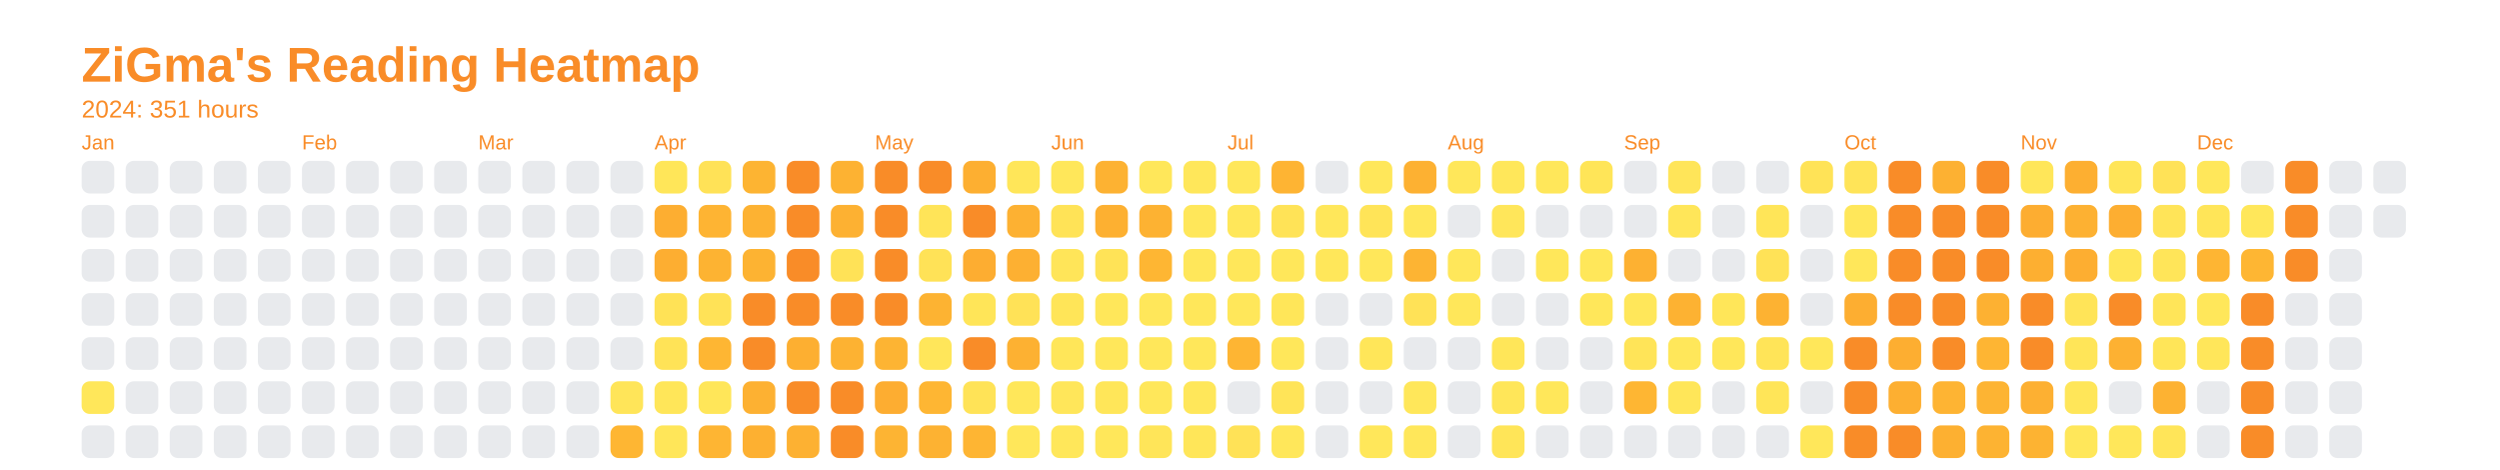
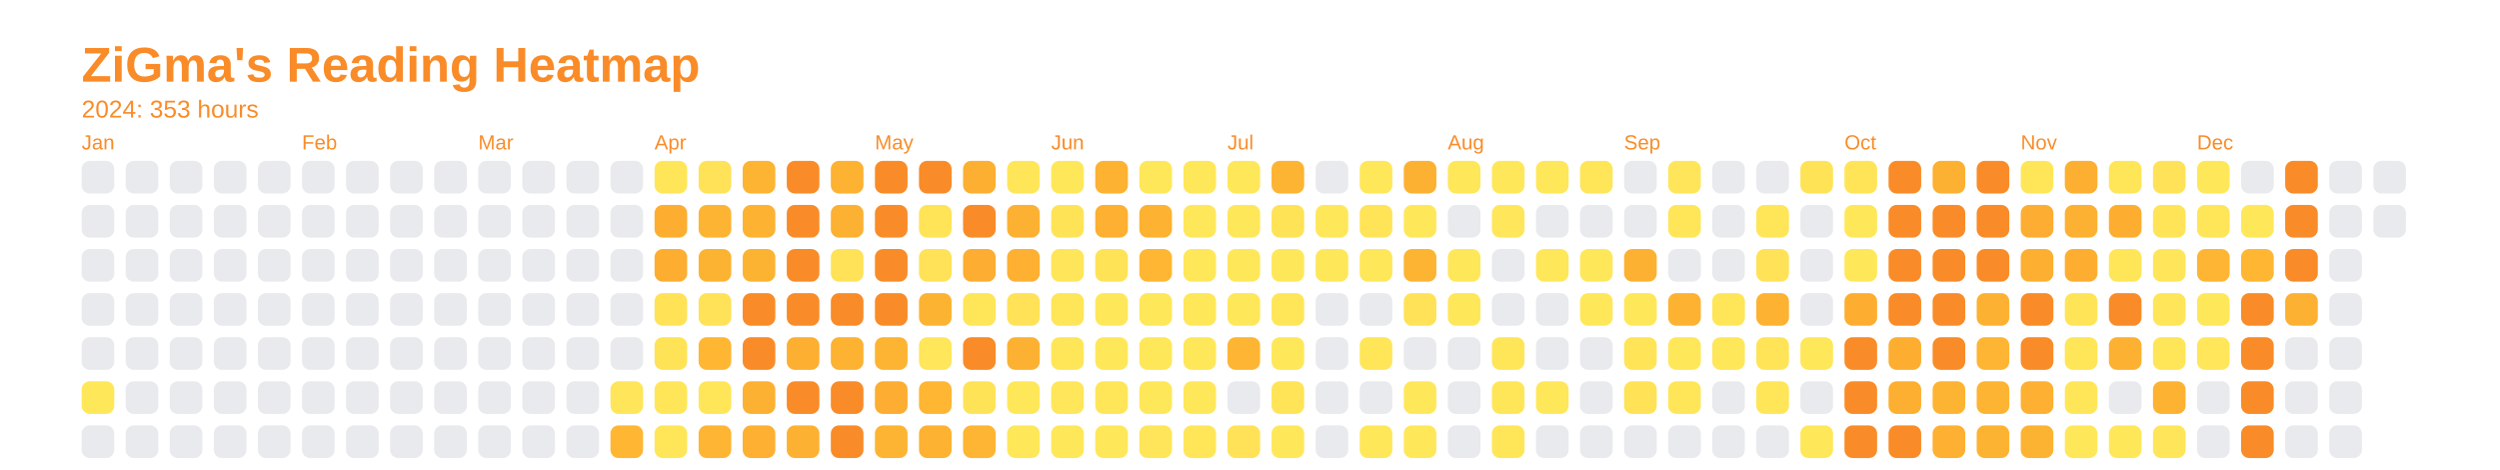
<svg xmlns="http://www.w3.org/2000/svg" baseProfile="full" height="57.5mm" version="1.1" viewBox="0,0,306.2,57.5" width="306.2mm">
  <defs />
  <rect fill="none" height="57.5" width="306.2" x="0" y="0" />
  <text fill="#f98c28" style="font-size:6px; font-family:Arial; font-weight:bold;" x="10" y="10">ZiGma's Reading Heatmap</text>
-   <text fill="#f98c28" style="font-size:3px; font-family:Arial;" x="10" y="14.4">2024: 351 hours</text>
+   <text fill="#f98c28" style="font-size:3px; font-family:Arial;" x="10" y="14.4">2024: 353 hours</text>
  <text fill="#f98c28" style="font-size:2.5px; font-family:Arial" x="10" y="18.3">Jan</text>
  <rect fill="#e8eaed" height="4" rx="1" ry="1" width="4" x="10" y="19.7" />
  <rect fill="#e8eaed" height="4" rx="1" ry="1" width="4" x="10" y="25.1" />
  <rect fill="#e8eaed" height="4" rx="1" ry="1" width="4" x="10" y="30.5" />
  <rect fill="#e8eaed" height="4" rx="1" ry="1" width="4" x="10" y="35.9" />
  <rect fill="#e8eaed" height="4" rx="1" ry="1" width="4" x="10" y="41.3" />
  <rect fill="#ffe75a" height="4" rx="1" ry="1" width="4" x="10" y="46.7" />
  <rect fill="#e8eaed" height="4" rx="1" ry="1" width="4" x="10" y="52.1" />
  <rect fill="#e8eaed" height="4" rx="1" ry="1" width="4" x="15.4" y="19.7" />
  <rect fill="#e8eaed" height="4" rx="1" ry="1" width="4" x="15.4" y="25.1" />
  <rect fill="#e8eaed" height="4" rx="1" ry="1" width="4" x="15.4" y="30.5" />
  <rect fill="#e8eaed" height="4" rx="1" ry="1" width="4" x="15.4" y="35.9" />
  <rect fill="#e8eaed" height="4" rx="1" ry="1" width="4" x="15.4" y="41.3" />
  <rect fill="#e8eaed" height="4" rx="1" ry="1" width="4" x="15.4" y="46.7" />
  <rect fill="#e8eaed" height="4" rx="1" ry="1" width="4" x="15.4" y="52.1" />
  <rect fill="#e8eaed" height="4" rx="1" ry="1" width="4" x="20.8" y="19.7" />
  <rect fill="#e8eaed" height="4" rx="1" ry="1" width="4" x="20.8" y="25.1" />
  <rect fill="#e8eaed" height="4" rx="1" ry="1" width="4" x="20.8" y="30.5" />
  <rect fill="#e8eaed" height="4" rx="1" ry="1" width="4" x="20.8" y="35.9" />
  <rect fill="#e8eaed" height="4" rx="1" ry="1" width="4" x="20.8" y="41.3" />
  <rect fill="#e8eaed" height="4" rx="1" ry="1" width="4" x="20.8" y="46.7" />
  <rect fill="#e8eaed" height="4" rx="1" ry="1" width="4" x="20.8" y="52.1" />
  <rect fill="#e8eaed" height="4" rx="1" ry="1" width="4" x="26.2" y="19.7" />
  <rect fill="#e8eaed" height="4" rx="1" ry="1" width="4" x="26.2" y="25.1" />
  <rect fill="#e8eaed" height="4" rx="1" ry="1" width="4" x="26.2" y="30.5" />
  <rect fill="#e8eaed" height="4" rx="1" ry="1" width="4" x="26.2" y="35.9" />
  <rect fill="#e8eaed" height="4" rx="1" ry="1" width="4" x="26.2" y="41.3" />
  <rect fill="#e8eaed" height="4" rx="1" ry="1" width="4" x="26.2" y="46.7" />
  <rect fill="#e8eaed" height="4" rx="1" ry="1" width="4" x="26.2" y="52.1" />
  <rect fill="#e8eaed" height="4" rx="1" ry="1" width="4" x="31.6" y="19.7" />
  <rect fill="#e8eaed" height="4" rx="1" ry="1" width="4" x="31.6" y="25.1" />
  <rect fill="#e8eaed" height="4" rx="1" ry="1" width="4" x="31.6" y="30.5" />
  <rect fill="#e8eaed" height="4" rx="1" ry="1" width="4" x="31.6" y="35.9" />
  <rect fill="#e8eaed" height="4" rx="1" ry="1" width="4" x="31.6" y="41.3" />
  <rect fill="#e8eaed" height="4" rx="1" ry="1" width="4" x="31.6" y="46.7" />
  <rect fill="#e8eaed" height="4" rx="1" ry="1" width="4" x="31.6" y="52.1" />
  <text fill="#f98c28" style="font-size:2.5px; font-family:Arial" x="37.0" y="18.3">Feb</text>
  <rect fill="#e8eaed" height="4" rx="1" ry="1" width="4" x="37.0" y="19.7" />
  <rect fill="#e8eaed" height="4" rx="1" ry="1" width="4" x="37.0" y="25.1" />
  <rect fill="#e8eaed" height="4" rx="1" ry="1" width="4" x="37.0" y="30.5" />
  <rect fill="#e8eaed" height="4" rx="1" ry="1" width="4" x="37.0" y="35.9" />
  <rect fill="#e8eaed" height="4" rx="1" ry="1" width="4" x="37.0" y="41.3" />
  <rect fill="#e8eaed" height="4" rx="1" ry="1" width="4" x="37.0" y="46.7" />
  <rect fill="#e8eaed" height="4" rx="1" ry="1" width="4" x="37.0" y="52.1" />
  <rect fill="#e8eaed" height="4" rx="1" ry="1" width="4" x="42.4" y="19.7" />
  <rect fill="#e8eaed" height="4" rx="1" ry="1" width="4" x="42.4" y="25.1" />
  <rect fill="#e8eaed" height="4" rx="1" ry="1" width="4" x="42.4" y="30.5" />
  <rect fill="#e8eaed" height="4" rx="1" ry="1" width="4" x="42.4" y="35.9" />
  <rect fill="#e8eaed" height="4" rx="1" ry="1" width="4" x="42.4" y="41.3" />
  <rect fill="#e8eaed" height="4" rx="1" ry="1" width="4" x="42.4" y="46.7" />
  <rect fill="#e8eaed" height="4" rx="1" ry="1" width="4" x="42.4" y="52.1" />
  <rect fill="#e8eaed" height="4" rx="1" ry="1" width="4" x="47.8" y="19.7" />
  <rect fill="#e8eaed" height="4" rx="1" ry="1" width="4" x="47.8" y="25.1" />
  <rect fill="#e8eaed" height="4" rx="1" ry="1" width="4" x="47.8" y="30.5" />
  <rect fill="#e8eaed" height="4" rx="1" ry="1" width="4" x="47.8" y="35.9" />
  <rect fill="#e8eaed" height="4" rx="1" ry="1" width="4" x="47.8" y="41.3" />
  <rect fill="#e8eaed" height="4" rx="1" ry="1" width="4" x="47.8" y="46.7" />
  <rect fill="#e8eaed" height="4" rx="1" ry="1" width="4" x="47.8" y="52.1" />
  <rect fill="#e8eaed" height="4" rx="1" ry="1" width="4" x="53.2" y="19.7" />
  <rect fill="#e8eaed" height="4" rx="1" ry="1" width="4" x="53.2" y="25.1" />
  <rect fill="#e8eaed" height="4" rx="1" ry="1" width="4" x="53.2" y="30.5" />
  <rect fill="#e8eaed" height="4" rx="1" ry="1" width="4" x="53.2" y="35.9" />
  <rect fill="#e8eaed" height="4" rx="1" ry="1" width="4" x="53.2" y="41.3" />
  <rect fill="#e8eaed" height="4" rx="1" ry="1" width="4" x="53.2" y="46.7" />
  <rect fill="#e8eaed" height="4" rx="1" ry="1" width="4" x="53.2" y="52.1" />
  <text fill="#f98c28" style="font-size:2.5px; font-family:Arial" x="58.6" y="18.3">Mar</text>
  <rect fill="#e8eaed" height="4" rx="1" ry="1" width="4" x="58.6" y="19.7" />
  <rect fill="#e8eaed" height="4" rx="1" ry="1" width="4" x="58.6" y="25.1" />
  <rect fill="#e8eaed" height="4" rx="1" ry="1" width="4" x="58.6" y="30.5" />
  <rect fill="#e8eaed" height="4" rx="1" ry="1" width="4" x="58.6" y="35.9" />
  <rect fill="#e8eaed" height="4" rx="1" ry="1" width="4" x="58.6" y="41.3" />
  <rect fill="#e8eaed" height="4" rx="1" ry="1" width="4" x="58.6" y="46.7" />
  <rect fill="#e8eaed" height="4" rx="1" ry="1" width="4" x="58.6" y="52.1" />
  <rect fill="#e8eaed" height="4" rx="1" ry="1" width="4" x="64" y="19.7" />
  <rect fill="#e8eaed" height="4" rx="1" ry="1" width="4" x="64" y="25.1" />
  <rect fill="#e8eaed" height="4" rx="1" ry="1" width="4" x="64" y="30.5" />
  <rect fill="#e8eaed" height="4" rx="1" ry="1" width="4" x="64" y="35.9" />
  <rect fill="#e8eaed" height="4" rx="1" ry="1" width="4" x="64" y="41.3" />
  <rect fill="#e8eaed" height="4" rx="1" ry="1" width="4" x="64" y="46.7" />
  <rect fill="#e8eaed" height="4" rx="1" ry="1" width="4" x="64" y="52.1" />
  <rect fill="#e8eaed" height="4" rx="1" ry="1" width="4" x="69.4" y="19.7" />
  <rect fill="#e8eaed" height="4" rx="1" ry="1" width="4" x="69.4" y="25.1" />
  <rect fill="#e8eaed" height="4" rx="1" ry="1" width="4" x="69.4" y="30.5" />
  <rect fill="#e8eaed" height="4" rx="1" ry="1" width="4" x="69.4" y="35.9" />
  <rect fill="#e8eaed" height="4" rx="1" ry="1" width="4" x="69.4" y="41.3" />
  <rect fill="#e8eaed" height="4" rx="1" ry="1" width="4" x="69.4" y="46.7" />
  <rect fill="#e8eaed" height="4" rx="1" ry="1" width="4" x="69.4" y="52.1" />
  <rect fill="#e8eaed" height="4" rx="1" ry="1" width="4" x="74.8" y="19.7" />
  <rect fill="#e8eaed" height="4" rx="1" ry="1" width="4" x="74.8" y="25.1" />
  <rect fill="#e8eaed" height="4" rx="1" ry="1" width="4" x="74.8" y="30.5" />
  <rect fill="#e8eaed" height="4" rx="1" ry="1" width="4" x="74.8" y="35.9" />
  <rect fill="#e8eaed" height="4" rx="1" ry="1" width="4" x="74.8" y="41.3" />
  <rect fill="#ffe559" height="4" rx="1" ry="1" width="4" x="74.8" y="46.7" />
  <rect fill="#feb633" height="4" rx="1" ry="1" width="4" x="74.8" y="52.1" />
  <text fill="#f98c28" style="font-size:2.5px; font-family:Arial" x="80.2" y="18.3">Apr</text>
  <rect fill="#ffe659" height="4" rx="1" ry="1" width="4" x="80.2" y="19.7" />
  <rect fill="#fdae31" height="4" rx="1" ry="1" width="4" x="80.2" y="25.1" />
  <rect fill="#fdae31" height="4" rx="1" ry="1" width="4" x="80.2" y="30.5" />
  <rect fill="#ffe256" height="4" rx="1" ry="1" width="4" x="80.2" y="35.9" />
  <rect fill="#ffe357" height="4" rx="1" ry="1" width="4" x="80.2" y="41.3" />
  <rect fill="#ffe659" height="4" rx="1" ry="1" width="4" x="80.2" y="46.7" />
  <rect fill="#ffe659" height="4" rx="1" ry="1" width="4" x="80.2" y="52.1" />
  <rect fill="#ffe257" height="4" rx="1" ry="1" width="4" x="85.6" y="19.7" />
  <rect fill="#feb433" height="4" rx="1" ry="1" width="4" x="85.6" y="25.1" />
  <rect fill="#fdb332" height="4" rx="1" ry="1" width="4" x="85.6" y="30.5" />
  <rect fill="#ffe257" height="4" rx="1" ry="1" width="4" x="85.6" y="35.9" />
  <rect fill="#feb633" height="4" rx="1" ry="1" width="4" x="85.6" y="41.3" />
  <rect fill="#ffe659" height="4" rx="1" ry="1" width="4" x="85.6" y="46.7" />
  <rect fill="#feb533" height="4" rx="1" ry="1" width="4" x="85.6" y="52.1" />
  <rect fill="#fdb432" height="4" rx="1" ry="1" width="4" x="91" y="19.7" />
  <rect fill="#fdb232" height="4" rx="1" ry="1" width="4" x="91" y="25.1" />
  <rect fill="#fdb332" height="4" rx="1" ry="1" width="4" x="91" y="30.5" />
  <rect fill="#f98c28" height="4" rx="1" ry="1" width="4" x="91" y="35.9" />
  <rect fill="#f98c28" height="4" rx="1" ry="1" width="4" x="91" y="41.3" />
  <rect fill="#fdb132" height="4" rx="1" ry="1" width="4" x="91" y="46.7" />
  <rect fill="#fdb031" height="4" rx="1" ry="1" width="4" x="91" y="52.1" />
  <rect fill="#f98c28" height="4" rx="1" ry="1" width="4" x="96.4" y="19.7" />
  <rect fill="#f98c28" height="4" rx="1" ry="1" width="4" x="96.4" y="25.1" />
  <rect fill="#f98c28" height="4" rx="1" ry="1" width="4" x="96.4" y="30.5" />
  <rect fill="#f98c28" height="4" rx="1" ry="1" width="4" x="96.4" y="35.9" />
  <rect fill="#fdaf31" height="4" rx="1" ry="1" width="4" x="96.4" y="41.3" />
  <rect fill="#f98c28" height="4" rx="1" ry="1" width="4" x="96.4" y="46.7" />
  <rect fill="#fdb132" height="4" rx="1" ry="1" width="4" x="96.4" y="52.1" />
  <rect fill="#fdb232" height="4" rx="1" ry="1" width="4" x="101.8" y="19.7" />
  <rect fill="#fdb132" height="4" rx="1" ry="1" width="4" x="101.8" y="25.1" />
  <rect fill="#ffe257" height="4" rx="1" ry="1" width="4" x="101.8" y="30.5" />
  <rect fill="#f98c28" height="4" rx="1" ry="1" width="4" x="101.8" y="35.9" />
  <rect fill="#fdb232" height="4" rx="1" ry="1" width="4" x="101.8" y="41.3" />
  <rect fill="#f98c28" height="4" rx="1" ry="1" width="4" x="101.8" y="46.7" />
  <rect fill="#f98c28" height="4" rx="1" ry="1" width="4" x="101.8" y="52.1" />
  <text fill="#f98c28" style="font-size:2.5px; font-family:Arial" x="107.2" y="18.3">May</text>
  <rect fill="#f98c28" height="4" rx="1" ry="1" width="4" x="107.2" y="19.7" />
  <rect fill="#f98c28" height="4" rx="1" ry="1" width="4" x="107.2" y="25.1" />
  <rect fill="#f98c28" height="4" rx="1" ry="1" width="4" x="107.2" y="30.5" />
  <rect fill="#f98c28" height="4" rx="1" ry="1" width="4" x="107.2" y="35.9" />
  <rect fill="#fdb433" height="4" rx="1" ry="1" width="4" x="107.2" y="41.3" />
  <rect fill="#fdad31" height="4" rx="1" ry="1" width="4" x="107.2" y="46.7" />
  <rect fill="#fdb433" height="4" rx="1" ry="1" width="4" x="107.2" y="52.1" />
  <rect fill="#f98c28" height="4" rx="1" ry="1" width="4" x="112.6" y="19.7" />
  <rect fill="#ffe458" height="4" rx="1" ry="1" width="4" x="112.6" y="25.1" />
  <rect fill="#ffe257" height="4" rx="1" ry="1" width="4" x="112.6" y="30.5" />
  <rect fill="#fdb332" height="4" rx="1" ry="1" width="4" x="112.6" y="35.9" />
  <rect fill="#ffe65a" height="4" rx="1" ry="1" width="4" x="112.6" y="41.3" />
  <rect fill="#feb633" height="4" rx="1" ry="1" width="4" x="112.6" y="46.7" />
  <rect fill="#fdb232" height="4" rx="1" ry="1" width="4" x="112.6" y="52.1" />
  <rect fill="#fdaf31" height="4" rx="1" ry="1" width="4" x="118" y="19.7" />
  <rect fill="#f98c28" height="4" rx="1" ry="1" width="4" x="118" y="25.1" />
  <rect fill="#fdad31" height="4" rx="1" ry="1" width="4" x="118" y="30.5" />
  <rect fill="#ffe558" height="4" rx="1" ry="1" width="4" x="118" y="35.9" />
  <rect fill="#f98c28" height="4" rx="1" ry="1" width="4" x="118" y="41.3" />
  <rect fill="#ffe357" height="4" rx="1" ry="1" width="4" x="118" y="46.7" />
  <rect fill="#feb533" height="4" rx="1" ry="1" width="4" x="118" y="52.1" />
  <rect fill="#ffe659" height="4" rx="1" ry="1" width="4" x="123.4" y="19.7" />
  <rect fill="#fdb132" height="4" rx="1" ry="1" width="4" x="123.4" y="25.1" />
  <rect fill="#fdb032" height="4" rx="1" ry="1" width="4" x="123.4" y="30.5" />
  <rect fill="#ffe257" height="4" rx="1" ry="1" width="4" x="123.4" y="35.9" />
  <rect fill="#fdb132" height="4" rx="1" ry="1" width="4" x="123.4" y="41.3" />
  <rect fill="#ffe75a" height="4" rx="1" ry="1" width="4" x="123.4" y="46.7" />
  <rect fill="#ffe75a" height="4" rx="1" ry="1" width="4" x="123.4" y="52.1" />
  <text fill="#f98c28" style="font-size:2.5px; font-family:Arial" x="128.8" y="18.3">Jun</text>
  <rect fill="#ffe75a" height="4" rx="1" ry="1" width="4" x="128.8" y="19.7" />
  <rect fill="#ffe357" height="4" rx="1" ry="1" width="4" x="128.8" y="25.1" />
  <rect fill="#ffe559" height="4" rx="1" ry="1" width="4" x="128.8" y="30.5" />
  <rect fill="#ffe558" height="4" rx="1" ry="1" width="4" x="128.8" y="35.9" />
  <rect fill="#ffe659" height="4" rx="1" ry="1" width="4" x="128.8" y="41.3" />
  <rect fill="#ffe65a" height="4" rx="1" ry="1" width="4" x="128.8" y="46.7" />
  <rect fill="#ffe75a" height="4" rx="1" ry="1" width="4" x="128.8" y="52.1" />
  <rect fill="#fdb232" height="4" rx="1" ry="1" width="4" x="134.2" y="19.7" />
  <rect fill="#fdb031" height="4" rx="1" ry="1" width="4" x="134.2" y="25.1" />
  <rect fill="#ffe357" height="4" rx="1" ry="1" width="4" x="134.2" y="30.5" />
  <rect fill="#ffe75a" height="4" rx="1" ry="1" width="4" x="134.2" y="35.9" />
  <rect fill="#ffe75a" height="4" rx="1" ry="1" width="4" x="134.2" y="41.3" />
  <rect fill="#ffe659" height="4" rx="1" ry="1" width="4" x="134.2" y="46.7" />
  <rect fill="#ffe75a" height="4" rx="1" ry="1" width="4" x="134.2" y="52.1" />
  <rect fill="#ffe75a" height="4" rx="1" ry="1" width="4" x="139.6" y="19.7" />
  <rect fill="#fdb232" height="4" rx="1" ry="1" width="4" x="139.6" y="25.1" />
  <rect fill="#feb633" height="4" rx="1" ry="1" width="4" x="139.6" y="30.5" />
  <rect fill="#ffe75a" height="4" rx="1" ry="1" width="4" x="139.6" y="35.9" />
  <rect fill="#ffe75a" height="4" rx="1" ry="1" width="4" x="139.6" y="41.3" />
  <rect fill="#ffe75a" height="4" rx="1" ry="1" width="4" x="139.6" y="46.7" />
  <rect fill="#ffe559" height="4" rx="1" ry="1" width="4" x="139.6" y="52.1" />
  <rect fill="#ffe75a" height="4" rx="1" ry="1" width="4" x="145" y="19.7" />
  <rect fill="#ffe75a" height="4" rx="1" ry="1" width="4" x="145" y="25.1" />
  <rect fill="#ffe75a" height="4" rx="1" ry="1" width="4" x="145" y="30.5" />
  <rect fill="#ffe75a" height="4" rx="1" ry="1" width="4" x="145" y="35.9" />
  <rect fill="#ffe75a" height="4" rx="1" ry="1" width="4" x="145" y="41.3" />
  <rect fill="#ffe75a" height="4" rx="1" ry="1" width="4" x="145" y="46.7" />
  <rect fill="#ffe659" height="4" rx="1" ry="1" width="4" x="145" y="52.1" />
  <text fill="#f98c28" style="font-size:2.5px; font-family:Arial" x="150.4" y="18.3">Jul</text>
  <rect fill="#ffe75a" height="4" rx="1" ry="1" width="4" x="150.4" y="19.7" />
  <rect fill="#ffe75a" height="4" rx="1" ry="1" width="4" x="150.4" y="25.1" />
  <rect fill="#ffe75a" height="4" rx="1" ry="1" width="4" x="150.4" y="30.5" />
  <rect fill="#ffe75a" height="4" rx="1" ry="1" width="4" x="150.4" y="35.9" />
  <rect fill="#feb533" height="4" rx="1" ry="1" width="4" x="150.4" y="41.3" />
  <rect fill="#e8eaed" height="4" rx="1" ry="1" width="4" x="150.4" y="46.7" />
  <rect fill="#ffe257" height="4" rx="1" ry="1" width="4" x="150.4" y="52.1" />
  <rect fill="#feb433" height="4" rx="1" ry="1" width="4" x="155.8" y="19.7" />
  <rect fill="#ffe357" height="4" rx="1" ry="1" width="4" x="155.8" y="25.1" />
  <rect fill="#ffe75a" height="4" rx="1" ry="1" width="4" x="155.8" y="30.5" />
  <rect fill="#ffe659" height="4" rx="1" ry="1" width="4" x="155.8" y="35.9" />
  <rect fill="#ffe75a" height="4" rx="1" ry="1" width="4" x="155.8" y="41.3" />
  <rect fill="#ffe458" height="4" rx="1" ry="1" width="4" x="155.8" y="46.7" />
  <rect fill="#ffe75a" height="4" rx="1" ry="1" width="4" x="155.8" y="52.1" />
  <rect fill="#e8eaed" height="4" rx="1" ry="1" width="4" x="161.2" y="19.7" />
  <rect fill="#ffe75a" height="4" rx="1" ry="1" width="4" x="161.2" y="25.1" />
  <rect fill="#ffe75a" height="4" rx="1" ry="1" width="4" x="161.2" y="30.5" />
  <rect fill="#e8eaed" height="4" rx="1" ry="1" width="4" x="161.2" y="35.9" />
  <rect fill="#e8eaed" height="4" rx="1" ry="1" width="4" x="161.2" y="41.3" />
  <rect fill="#e8eaed" height="4" rx="1" ry="1" width="4" x="161.2" y="46.7" />
  <rect fill="#e8eaed" height="4" rx="1" ry="1" width="4" x="161.2" y="52.1" />
  <rect fill="#ffe75a" height="4" rx="1" ry="1" width="4" x="166.6" y="19.7" />
  <rect fill="#ffe458" height="4" rx="1" ry="1" width="4" x="166.6" y="25.1" />
  <rect fill="#ffe75a" height="4" rx="1" ry="1" width="4" x="166.6" y="30.5" />
  <rect fill="#e8eaed" height="4" rx="1" ry="1" width="4" x="166.6" y="35.9" />
  <rect fill="#ffe659" height="4" rx="1" ry="1" width="4" x="166.6" y="41.3" />
  <rect fill="#e8eaed" height="4" rx="1" ry="1" width="4" x="166.6" y="46.7" />
  <rect fill="#ffe75a" height="4" rx="1" ry="1" width="4" x="166.6" y="52.1" />
  <rect fill="#fdb132" height="4" rx="1" ry="1" width="4" x="172" y="19.7" />
  <rect fill="#ffe75a" height="4" rx="1" ry="1" width="4" x="172" y="25.1" />
  <rect fill="#fdb433" height="4" rx="1" ry="1" width="4" x="172" y="30.5" />
  <rect fill="#ffe257" height="4" rx="1" ry="1" width="4" x="172" y="35.9" />
  <rect fill="#e8eaed" height="4" rx="1" ry="1" width="4" x="172" y="41.3" />
  <rect fill="#ffe75a" height="4" rx="1" ry="1" width="4" x="172" y="46.7" />
  <rect fill="#ffe75a" height="4" rx="1" ry="1" width="4" x="172" y="52.1" />
  <text fill="#f98c28" style="font-size:2.5px; font-family:Arial" x="177.4" y="18.3">Aug</text>
  <rect fill="#ffe75a" height="4" rx="1" ry="1" width="4" x="177.4" y="19.7" />
  <rect fill="#e8eaed" height="4" rx="1" ry="1" width="4" x="177.4" y="25.1" />
  <rect fill="#ffe75a" height="4" rx="1" ry="1" width="4" x="177.4" y="30.5" />
  <rect fill="#ffe75a" height="4" rx="1" ry="1" width="4" x="177.4" y="35.9" />
  <rect fill="#e8eaed" height="4" rx="1" ry="1" width="4" x="177.4" y="41.3" />
  <rect fill="#e8eaed" height="4" rx="1" ry="1" width="4" x="177.4" y="46.7" />
  <rect fill="#e8eaed" height="4" rx="1" ry="1" width="4" x="177.4" y="52.1" />
  <rect fill="#ffe75a" height="4" rx="1" ry="1" width="4" x="182.8" y="19.7" />
  <rect fill="#ffe65a" height="4" rx="1" ry="1" width="4" x="182.8" y="25.1" />
  <rect fill="#e8eaed" height="4" rx="1" ry="1" width="4" x="182.8" y="30.5" />
  <rect fill="#e8eaed" height="4" rx="1" ry="1" width="4" x="182.8" y="35.9" />
  <rect fill="#ffe659" height="4" rx="1" ry="1" width="4" x="182.8" y="41.3" />
  <rect fill="#ffe659" height="4" rx="1" ry="1" width="4" x="182.8" y="46.7" />
  <rect fill="#ffe558" height="4" rx="1" ry="1" width="4" x="182.8" y="52.1" />
  <rect fill="#ffe75a" height="4" rx="1" ry="1" width="4" x="188.2" y="19.7" />
  <rect fill="#e8eaed" height="4" rx="1" ry="1" width="4" x="188.2" y="25.1" />
  <rect fill="#ffe75a" height="4" rx="1" ry="1" width="4" x="188.2" y="30.5" />
  <rect fill="#e8eaed" height="4" rx="1" ry="1" width="4" x="188.2" y="35.9" />
  <rect fill="#e8eaed" height="4" rx="1" ry="1" width="4" x="188.2" y="41.3" />
  <rect fill="#ffe75a" height="4" rx="1" ry="1" width="4" x="188.2" y="46.7" />
  <rect fill="#e8eaed" height="4" rx="1" ry="1" width="4" x="188.2" y="52.1" />
  <rect fill="#ffe558" height="4" rx="1" ry="1" width="4" x="193.6" y="19.7" />
  <rect fill="#e8eaed" height="4" rx="1" ry="1" width="4" x="193.6" y="25.1" />
  <rect fill="#ffe75a" height="4" rx="1" ry="1" width="4" x="193.6" y="30.5" />
  <rect fill="#ffe75a" height="4" rx="1" ry="1" width="4" x="193.6" y="35.9" />
  <rect fill="#e8eaed" height="4" rx="1" ry="1" width="4" x="193.6" y="41.3" />
  <rect fill="#e8eaed" height="4" rx="1" ry="1" width="4" x="193.6" y="46.7" />
  <rect fill="#e8eaed" height="4" rx="1" ry="1" width="4" x="193.6" y="52.1" />
  <text fill="#f98c28" style="font-size:2.5px; font-family:Arial" x="199" y="18.3">Sep</text>
  <rect fill="#e8eaed" height="4" rx="1" ry="1" width="4" x="199" y="19.7" />
  <rect fill="#e8eaed" height="4" rx="1" ry="1" width="4" x="199" y="25.1" />
  <rect fill="#fdb132" height="4" rx="1" ry="1" width="4" x="199" y="30.5" />
  <rect fill="#ffe75a" height="4" rx="1" ry="1" width="4" x="199" y="35.9" />
  <rect fill="#ffe458" height="4" rx="1" ry="1" width="4" x="199" y="41.3" />
-   <rect fill="#feb633" height="4" rx="1" ry="1" width="4" x="199" y="46.7" />
+   <rect fill="#ffe256" height="4" rx="1" ry="1" width="4" x="199" y="46.7" />
  <rect fill="#e8eaed" height="4" rx="1" ry="1" width="4" x="199" y="52.1" />
  <rect fill="#ffe559" height="4" rx="1" ry="1" width="4" x="204.4" y="19.7" />
  <rect fill="#ffe659" height="4" rx="1" ry="1" width="4" x="204.4" y="25.1" />
  <rect fill="#e8eaed" height="4" rx="1" ry="1" width="4" x="204.4" y="30.5" />
  <rect fill="#fdb232" height="4" rx="1" ry="1" width="4" x="204.4" y="35.9" />
  <rect fill="#ffe75a" height="4" rx="1" ry="1" width="4" x="204.4" y="41.3" />
  <rect fill="#ffe659" height="4" rx="1" ry="1" width="4" x="204.4" y="46.7" />
  <rect fill="#e8eaed" height="4" rx="1" ry="1" width="4" x="204.4" y="52.1" />
  <rect fill="#e8eaed" height="4" rx="1" ry="1" width="4" x="209.8" y="19.7" />
  <rect fill="#e8eaed" height="4" rx="1" ry="1" width="4" x="209.8" y="25.1" />
  <rect fill="#e8eaed" height="4" rx="1" ry="1" width="4" x="209.8" y="30.5" />
  <rect fill="#ffe659" height="4" rx="1" ry="1" width="4" x="209.8" y="35.9" />
  <rect fill="#ffe75a" height="4" rx="1" ry="1" width="4" x="209.8" y="41.3" />
  <rect fill="#e8eaed" height="4" rx="1" ry="1" width="4" x="209.8" y="46.7" />
  <rect fill="#e8eaed" height="4" rx="1" ry="1" width="4" x="209.8" y="52.1" />
  <rect fill="#e8eaed" height="4" rx="1" ry="1" width="4" x="215.2" y="19.7" />
  <rect fill="#ffe558" height="4" rx="1" ry="1" width="4" x="215.2" y="25.1" />
  <rect fill="#ffe257" height="4" rx="1" ry="1" width="4" x="215.2" y="30.5" />
  <rect fill="#fdb232" height="4" rx="1" ry="1" width="4" x="215.2" y="35.9" />
  <rect fill="#ffe458" height="4" rx="1" ry="1" width="4" x="215.2" y="41.3" />
  <rect fill="#ffe558" height="4" rx="1" ry="1" width="4" x="215.2" y="46.7" />
  <rect fill="#e8eaed" height="4" rx="1" ry="1" width="4" x="215.2" y="52.1" />
  <rect fill="#ffe357" height="4" rx="1" ry="1" width="4" x="220.6" y="19.7" />
  <rect fill="#e8eaed" height="4" rx="1" ry="1" width="4" x="220.6" y="25.1" />
  <rect fill="#e8eaed" height="4" rx="1" ry="1" width="4" x="220.6" y="30.5" />
  <rect fill="#e8eaed" height="4" rx="1" ry="1" width="4" x="220.6" y="35.9" />
  <rect fill="#ffe75a" height="4" rx="1" ry="1" width="4" x="220.6" y="41.3" />
  <rect fill="#e8eaed" height="4" rx="1" ry="1" width="4" x="220.6" y="46.7" />
  <rect fill="#ffe75a" height="4" rx="1" ry="1" width="4" x="220.6" y="52.1" />
  <text fill="#f98c28" style="font-size:2.5px; font-family:Arial" x="226" y="18.3">Oct</text>
  <rect fill="#ffe458" height="4" rx="1" ry="1" width="4" x="226" y="19.7" />
  <rect fill="#ffe75a" height="4" rx="1" ry="1" width="4" x="226" y="25.1" />
  <rect fill="#ffe75a" height="4" rx="1" ry="1" width="4" x="226" y="30.5" />
  <rect fill="#fdae31" height="4" rx="1" ry="1" width="4" x="226" y="35.9" />
  <rect fill="#f98c28" height="4" rx="1" ry="1" width="4" x="226" y="41.3" />
  <rect fill="#f98c28" height="4" rx="1" ry="1" width="4" x="226" y="46.7" />
  <rect fill="#f98c28" height="4" rx="1" ry="1" width="4" x="226" y="52.1" />
  <rect fill="#f98c28" height="4" rx="1" ry="1" width="4" x="231.4" y="19.7" />
  <rect fill="#f98c28" height="4" rx="1" ry="1" width="4" x="231.4" y="25.1" />
  <rect fill="#f98c28" height="4" rx="1" ry="1" width="4" x="231.4" y="30.5" />
  <rect fill="#f98c28" height="4" rx="1" ry="1" width="4" x="231.4" y="35.9" />
  <rect fill="#fdae31" height="4" rx="1" ry="1" width="4" x="231.4" y="41.3" />
  <rect fill="#fdaf31" height="4" rx="1" ry="1" width="4" x="231.4" y="46.7" />
  <rect fill="#f98c28" height="4" rx="1" ry="1" width="4" x="231.4" y="52.1" />
  <rect fill="#fdb132" height="4" rx="1" ry="1" width="4" x="236.8" y="19.7" />
  <rect fill="#f98c28" height="4" rx="1" ry="1" width="4" x="236.8" y="25.1" />
  <rect fill="#f98c28" height="4" rx="1" ry="1" width="4" x="236.8" y="30.5" />
  <rect fill="#f98c28" height="4" rx="1" ry="1" width="4" x="236.8" y="35.9" />
  <rect fill="#f98c28" height="4" rx="1" ry="1" width="4" x="236.8" y="41.3" />
  <rect fill="#feb433" height="4" rx="1" ry="1" width="4" x="236.8" y="46.7" />
  <rect fill="#fdb031" height="4" rx="1" ry="1" width="4" x="236.8" y="52.1" />
  <rect fill="#f98c28" height="4" rx="1" ry="1" width="4" x="242.2" y="19.7" />
  <rect fill="#f98c28" height="4" rx="1" ry="1" width="4" x="242.2" y="25.1" />
  <rect fill="#f98c28" height="4" rx="1" ry="1" width="4" x="242.2" y="30.5" />
  <rect fill="#fdb132" height="4" rx="1" ry="1" width="4" x="242.2" y="35.9" />
  <rect fill="#feb533" height="4" rx="1" ry="1" width="4" x="242.2" y="41.3" />
  <rect fill="#fdb433" height="4" rx="1" ry="1" width="4" x="242.2" y="46.7" />
  <rect fill="#fdb332" height="4" rx="1" ry="1" width="4" x="242.2" y="52.1" />
  <text fill="#f98c28" style="font-size:2.5px; font-family:Arial" x="247.6" y="18.3">Nov</text>
  <rect fill="#ffe659" height="4" rx="1" ry="1" width="4" x="247.6" y="19.7" />
  <rect fill="#fdad31" height="4" rx="1" ry="1" width="4" x="247.6" y="25.1" />
  <rect fill="#fdaf31" height="4" rx="1" ry="1" width="4" x="247.6" y="30.5" />
  <rect fill="#f98c28" height="4" rx="1" ry="1" width="4" x="247.6" y="35.9" />
  <rect fill="#f98c28" height="4" rx="1" ry="1" width="4" x="247.6" y="41.3" />
  <rect fill="#fdb032" height="4" rx="1" ry="1" width="4" x="247.6" y="46.7" />
  <rect fill="#fdb332" height="4" rx="1" ry="1" width="4" x="247.6" y="52.1" />
  <rect fill="#fdaf31" height="4" rx="1" ry="1" width="4" x="253" y="19.7" />
  <rect fill="#fdb132" height="4" rx="1" ry="1" width="4" x="253" y="25.1" />
  <rect fill="#fdae31" height="4" rx="1" ry="1" width="4" x="253" y="30.5" />
  <rect fill="#ffe458" height="4" rx="1" ry="1" width="4" x="253" y="35.9" />
  <rect fill="#ffe558" height="4" rx="1" ry="1" width="4" x="253" y="41.3" />
  <rect fill="#ffe659" height="4" rx="1" ry="1" width="4" x="253" y="46.7" />
  <rect fill="#ffe75a" height="4" rx="1" ry="1" width="4" x="253" y="52.1" />
  <rect fill="#ffe558" height="4" rx="1" ry="1" width="4" x="258.4" y="19.7" />
  <rect fill="#fdae31" height="4" rx="1" ry="1" width="4" x="258.4" y="25.1" />
  <rect fill="#ffe659" height="4" rx="1" ry="1" width="4" x="258.4" y="30.5" />
  <rect fill="#f98c28" height="4" rx="1" ry="1" width="4" x="258.4" y="35.9" />
  <rect fill="#fdb132" height="4" rx="1" ry="1" width="4" x="258.4" y="41.3" />
  <rect fill="#e8eaed" height="4" rx="1" ry="1" width="4" x="258.4" y="46.7" />
  <rect fill="#ffe75a" height="4" rx="1" ry="1" width="4" x="258.4" y="52.1" />
  <rect fill="#ffe257" height="4" rx="1" ry="1" width="4" x="263.8" y="19.7" />
  <rect fill="#ffe458" height="4" rx="1" ry="1" width="4" x="263.8" y="25.1" />
  <rect fill="#ffe559" height="4" rx="1" ry="1" width="4" x="263.8" y="30.5" />
  <rect fill="#ffe559" height="4" rx="1" ry="1" width="4" x="263.8" y="35.9" />
  <rect fill="#ffe558" height="4" rx="1" ry="1" width="4" x="263.8" y="41.3" />
  <rect fill="#fdb232" height="4" rx="1" ry="1" width="4" x="263.8" y="46.7" />
  <rect fill="#ffe559" height="4" rx="1" ry="1" width="4" x="263.8" y="52.1" />
  <text fill="#f98c28" style="font-size:2.5px; font-family:Arial" x="269.2" y="18.3">Dec</text>
  <rect fill="#ffe75a" height="4" rx="1" ry="1" width="4" x="269.2" y="19.7" />
  <rect fill="#ffe558" height="4" rx="1" ry="1" width="4" x="269.2" y="25.1" />
  <rect fill="#feb533" height="4" rx="1" ry="1" width="4" x="269.2" y="30.5" />
  <rect fill="#ffe75a" height="4" rx="1" ry="1" width="4" x="269.2" y="35.9" />
  <rect fill="#ffe65a" height="4" rx="1" ry="1" width="4" x="269.2" y="41.3" />
  <rect fill="#e8eaed" height="4" rx="1" ry="1" width="4" x="269.2" y="46.7" />
  <rect fill="#e8eaed" height="4" rx="1" ry="1" width="4" x="269.2" y="52.1" />
  <rect fill="#e8eaed" height="4" rx="1" ry="1" width="4" x="274.6" y="19.7" />
  <rect fill="#ffe75a" height="4" rx="1" ry="1" width="4" x="274.6" y="25.1" />
  <rect fill="#feb633" height="4" rx="1" ry="1" width="4" x="274.6" y="30.5" />
  <rect fill="#f98c28" height="4" rx="1" ry="1" width="4" x="274.6" y="35.9" />
  <rect fill="#f98c28" height="4" rx="1" ry="1" width="4" x="274.6" y="41.3" />
  <rect fill="#f98c28" height="4" rx="1" ry="1" width="4" x="274.6" y="46.7" />
  <rect fill="#f98c28" height="4" rx="1" ry="1" width="4" x="274.6" y="52.1" />
  <rect fill="#f98c28" height="4" rx="1" ry="1" width="4" x="280" y="19.7" />
  <rect fill="#f98c28" height="4" rx="1" ry="1" width="4" x="280" y="25.1" />
  <rect fill="#f98c28" height="4" rx="1" ry="1" width="4" x="280" y="30.5" />
-   <rect fill="#e8eaed" height="4" rx="1" ry="1" width="4" x="280" y="35.9" />
+   <rect fill="#fdb132" height="4" rx="1" ry="1" width="4" x="280" y="35.9" />
  <rect fill="#e8eaed" height="4" rx="1" ry="1" width="4" x="280" y="41.3" />
  <rect fill="#e8eaed" height="4" rx="1" ry="1" width="4" x="280" y="46.7" />
  <rect fill="#e8eaed" height="4" rx="1" ry="1" width="4" x="280" y="52.1" />
  <rect fill="#e8eaed" height="4" rx="1" ry="1" width="4" x="285.4" y="19.7" />
  <rect fill="#e8eaed" height="4" rx="1" ry="1" width="4" x="285.4" y="25.1" />
  <rect fill="#e8eaed" height="4" rx="1" ry="1" width="4" x="285.4" y="30.5" />
  <rect fill="#e8eaed" height="4" rx="1" ry="1" width="4" x="285.4" y="35.9" />
  <rect fill="#e8eaed" height="4" rx="1" ry="1" width="4" x="285.4" y="41.3" />
  <rect fill="#e8eaed" height="4" rx="1" ry="1" width="4" x="285.4" y="46.7" />
  <rect fill="#e8eaed" height="4" rx="1" ry="1" width="4" x="285.4" y="52.1" />
  <rect fill="#e8eaed" height="4" rx="1" ry="1" width="4" x="290.8" y="19.7" />
  <rect fill="#e8eaed" height="4" rx="1" ry="1" width="4" x="290.8" y="25.1" />
</svg>
